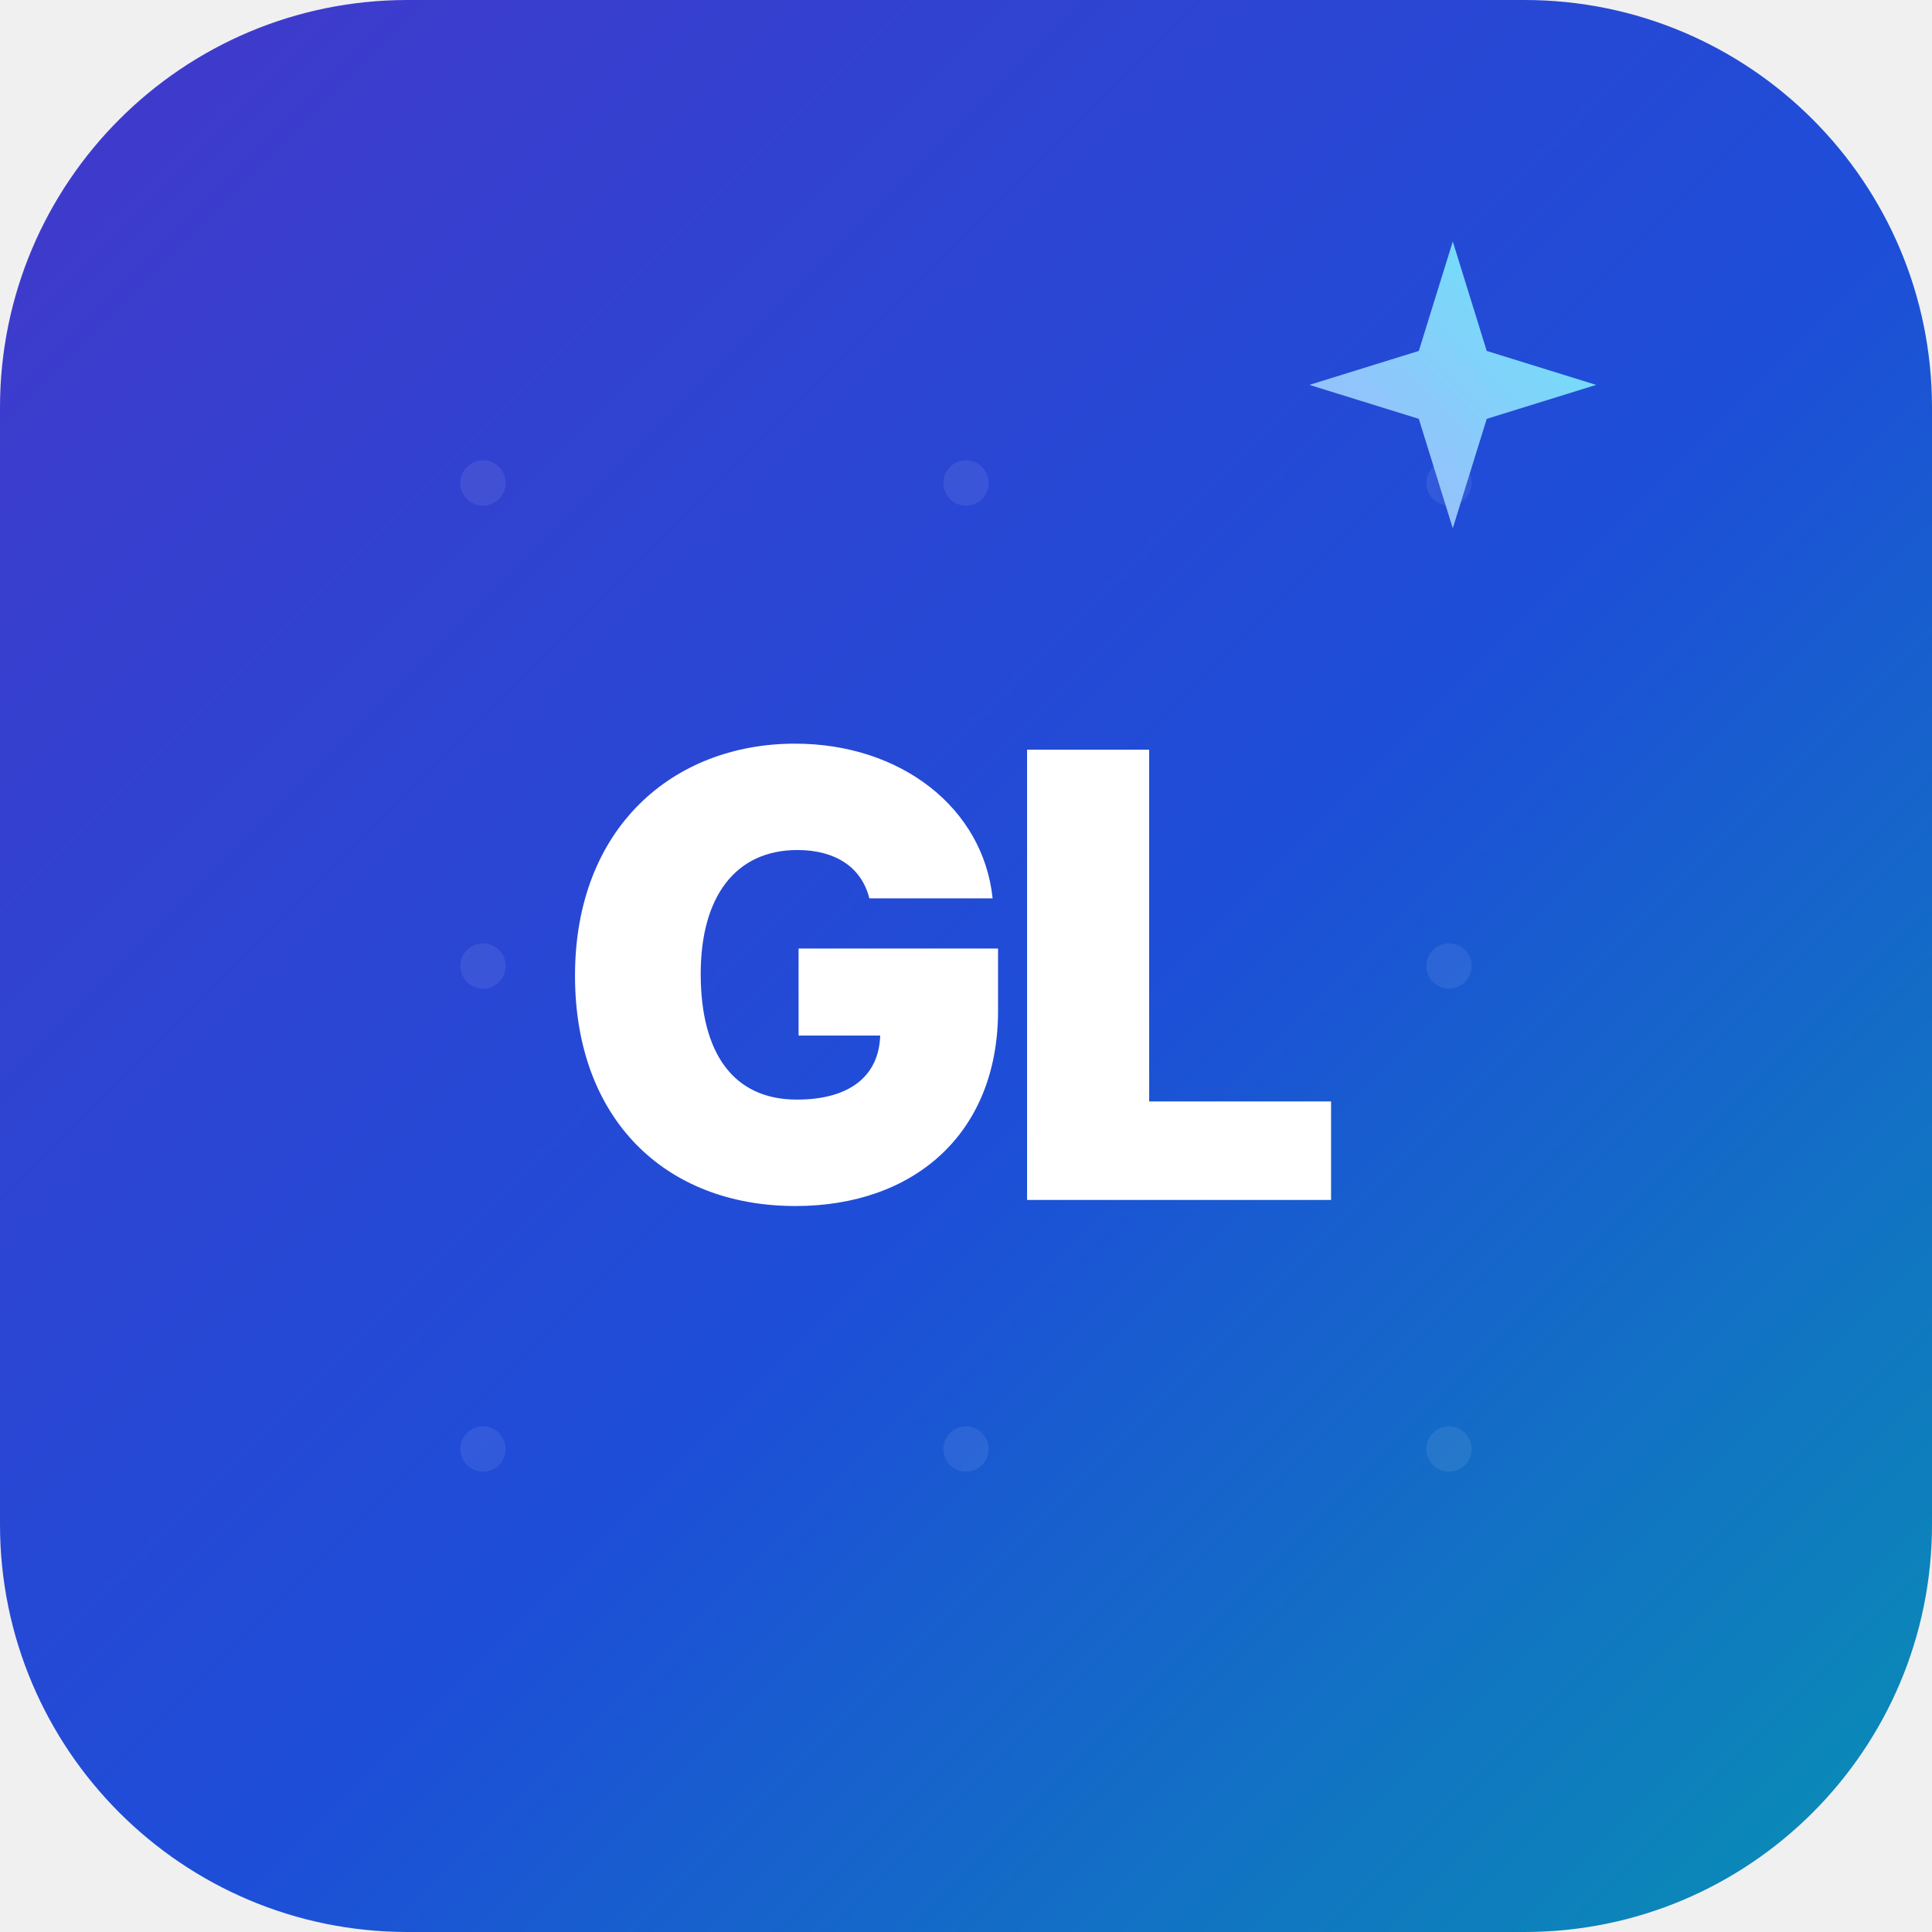
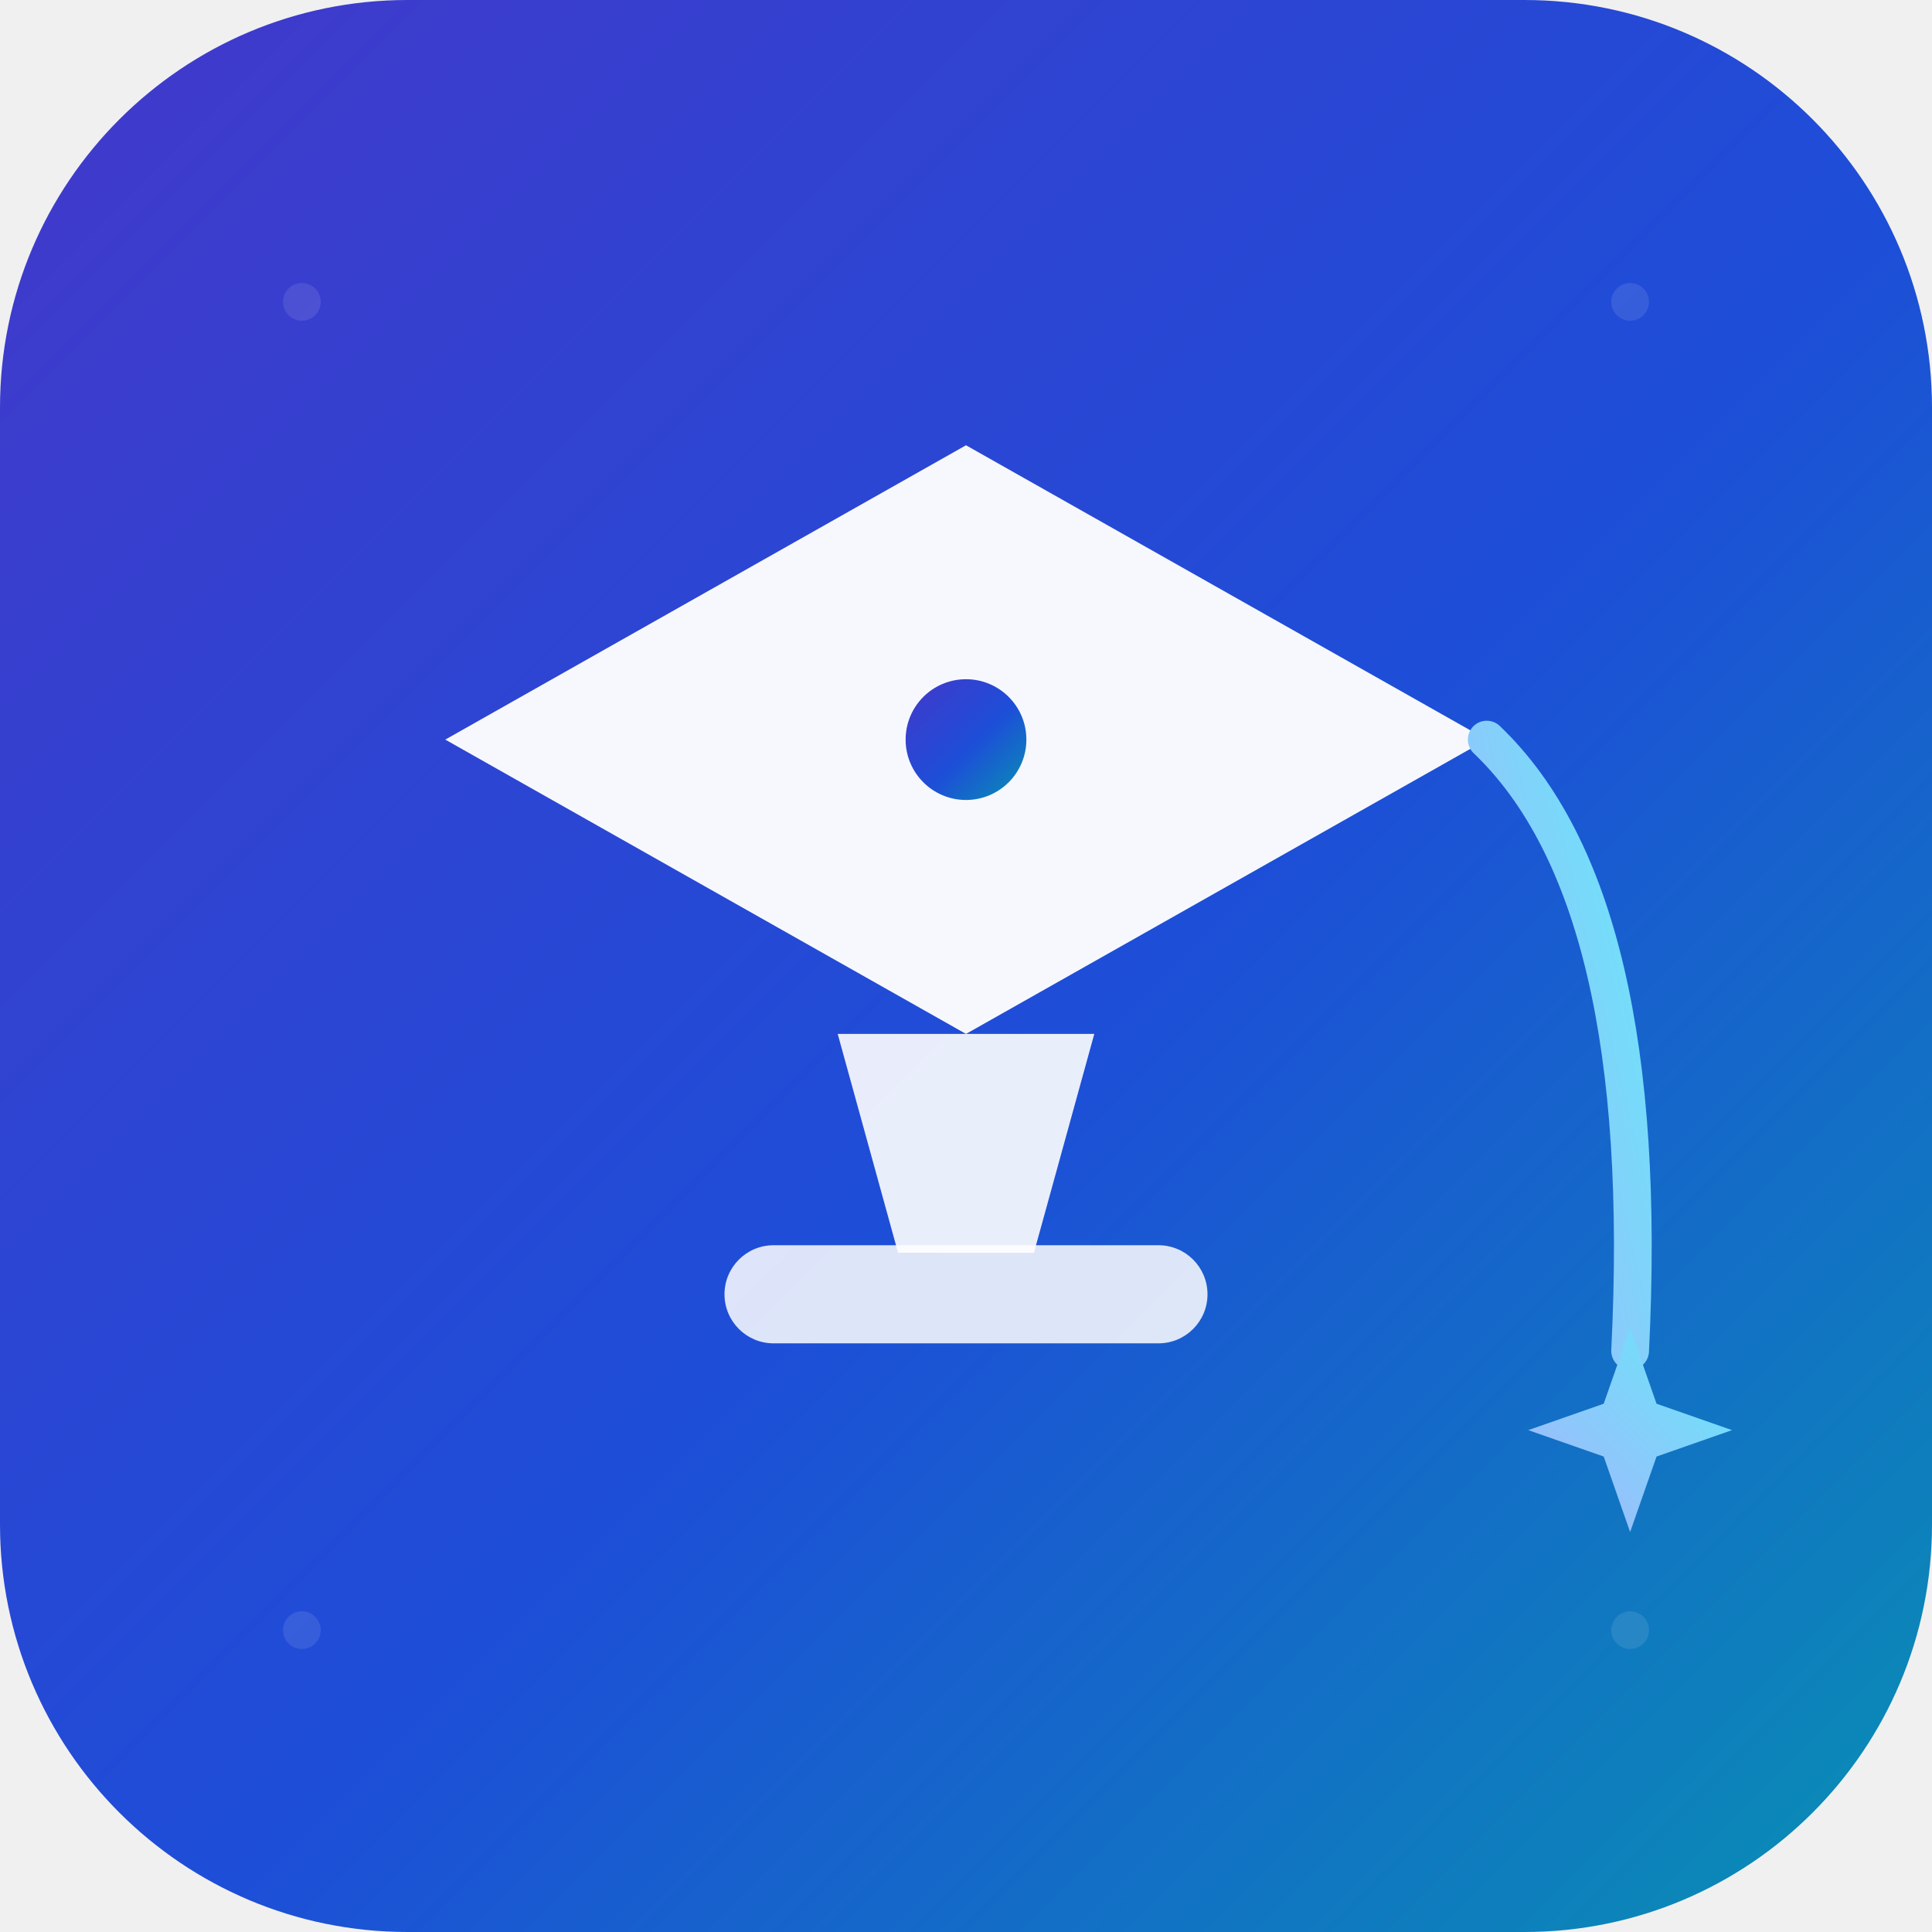
<svg xmlns="http://www.w3.org/2000/svg" viewBox="0 0 512 512">
  <defs>
-     <linearGradient id="gl-bg" x1="0%" y1="0%" x2="100%" y2="100%">
+     <linearGradient id="cap-bg" x1="0%" y1="0%" x2="100%" y2="100%">
      <stop offset="0%" style="stop-color:#4338CA" />
      <stop offset="55%" style="stop-color:#1D4ED8" />
      <stop offset="100%" style="stop-color:#0891B2" />
    </linearGradient>
-     <linearGradient id="gl-spark" x1="0%" y1="100%" x2="100%" y2="0%">
+     <linearGradient id="cap-spark" x1="0%" y1="100%" x2="100%" y2="0%">
      <stop offset="0%" style="stop-color:#A5B4FC" />
      <stop offset="100%" style="stop-color:#67E8F9" />
    </linearGradient>
  </defs>
-   <rect width="512" height="512" rx="108" ry="108" fill="url(#gl-bg)" />
-   <circle cx="128" cy="128" r="6" fill="white" opacity="0.08" />
-   <circle cx="256" cy="128" r="6" fill="white" opacity="0.08" />
-   <circle cx="384" cy="128" r="6" fill="white" opacity="0.08" />
-   <circle cx="128" cy="256" r="6" fill="white" opacity="0.08" />
-   <circle cx="384" cy="256" r="6" fill="white" opacity="0.08" />
-   <circle cx="128" cy="384" r="6" fill="white" opacity="0.08" />
-   <circle cx="256" cy="384" r="6" fill="white" opacity="0.08" />
-   <circle cx="384" cy="384" r="6" fill="white" opacity="0.08" />
-   <text x="252" y="318" text-anchor="middle" font-family="Inter, system-ui, -apple-system, sans-serif" font-size="164" font-weight="900" fill="white" letter-spacing="-6">GL</text>
-   <path d="M385 64 L394 93 L423 102 L394 111 L385 140 L376 111 L347 102 L376 93 Z" fill="url(#gl-spark)" />
+   <rect width="512" height="512" rx="108" ry="108" fill="url(#cap-bg)" />
+   <circle cx="80" cy="80" r="5" fill="white" opacity="0.10" />
+   <circle cx="432" cy="80" r="5" fill="white" opacity="0.10" />
+   <circle cx="80" cy="432" r="5" fill="white" opacity="0.10" />
+   <circle cx="432" cy="432" r="5" fill="white" opacity="0.10" />
+   <polygon points="118,196 256,118 394,196 256,274" fill="white" opacity="0.96" />
+   <circle cx="256" cy="196" r="16" fill="url(#cap-bg)" />
+   <path d="M222,274 L290,274 L274,332 L238,332 Z" fill="white" opacity="0.90" />
+   <rect x="192" y="330" width="128" height="26" rx="13" fill="white" opacity="0.85" />
+   <path d="M394,196 Q438,238 432,358" stroke="url(#cap-spark)" stroke-width="10" stroke-linecap="round" fill="none" />
+   <path d="M432,352 L439,372 L459,379 L439,386 L432,406 L425,386 L405,379 L425,372 Z" fill="url(#cap-spark)" />
</svg>
